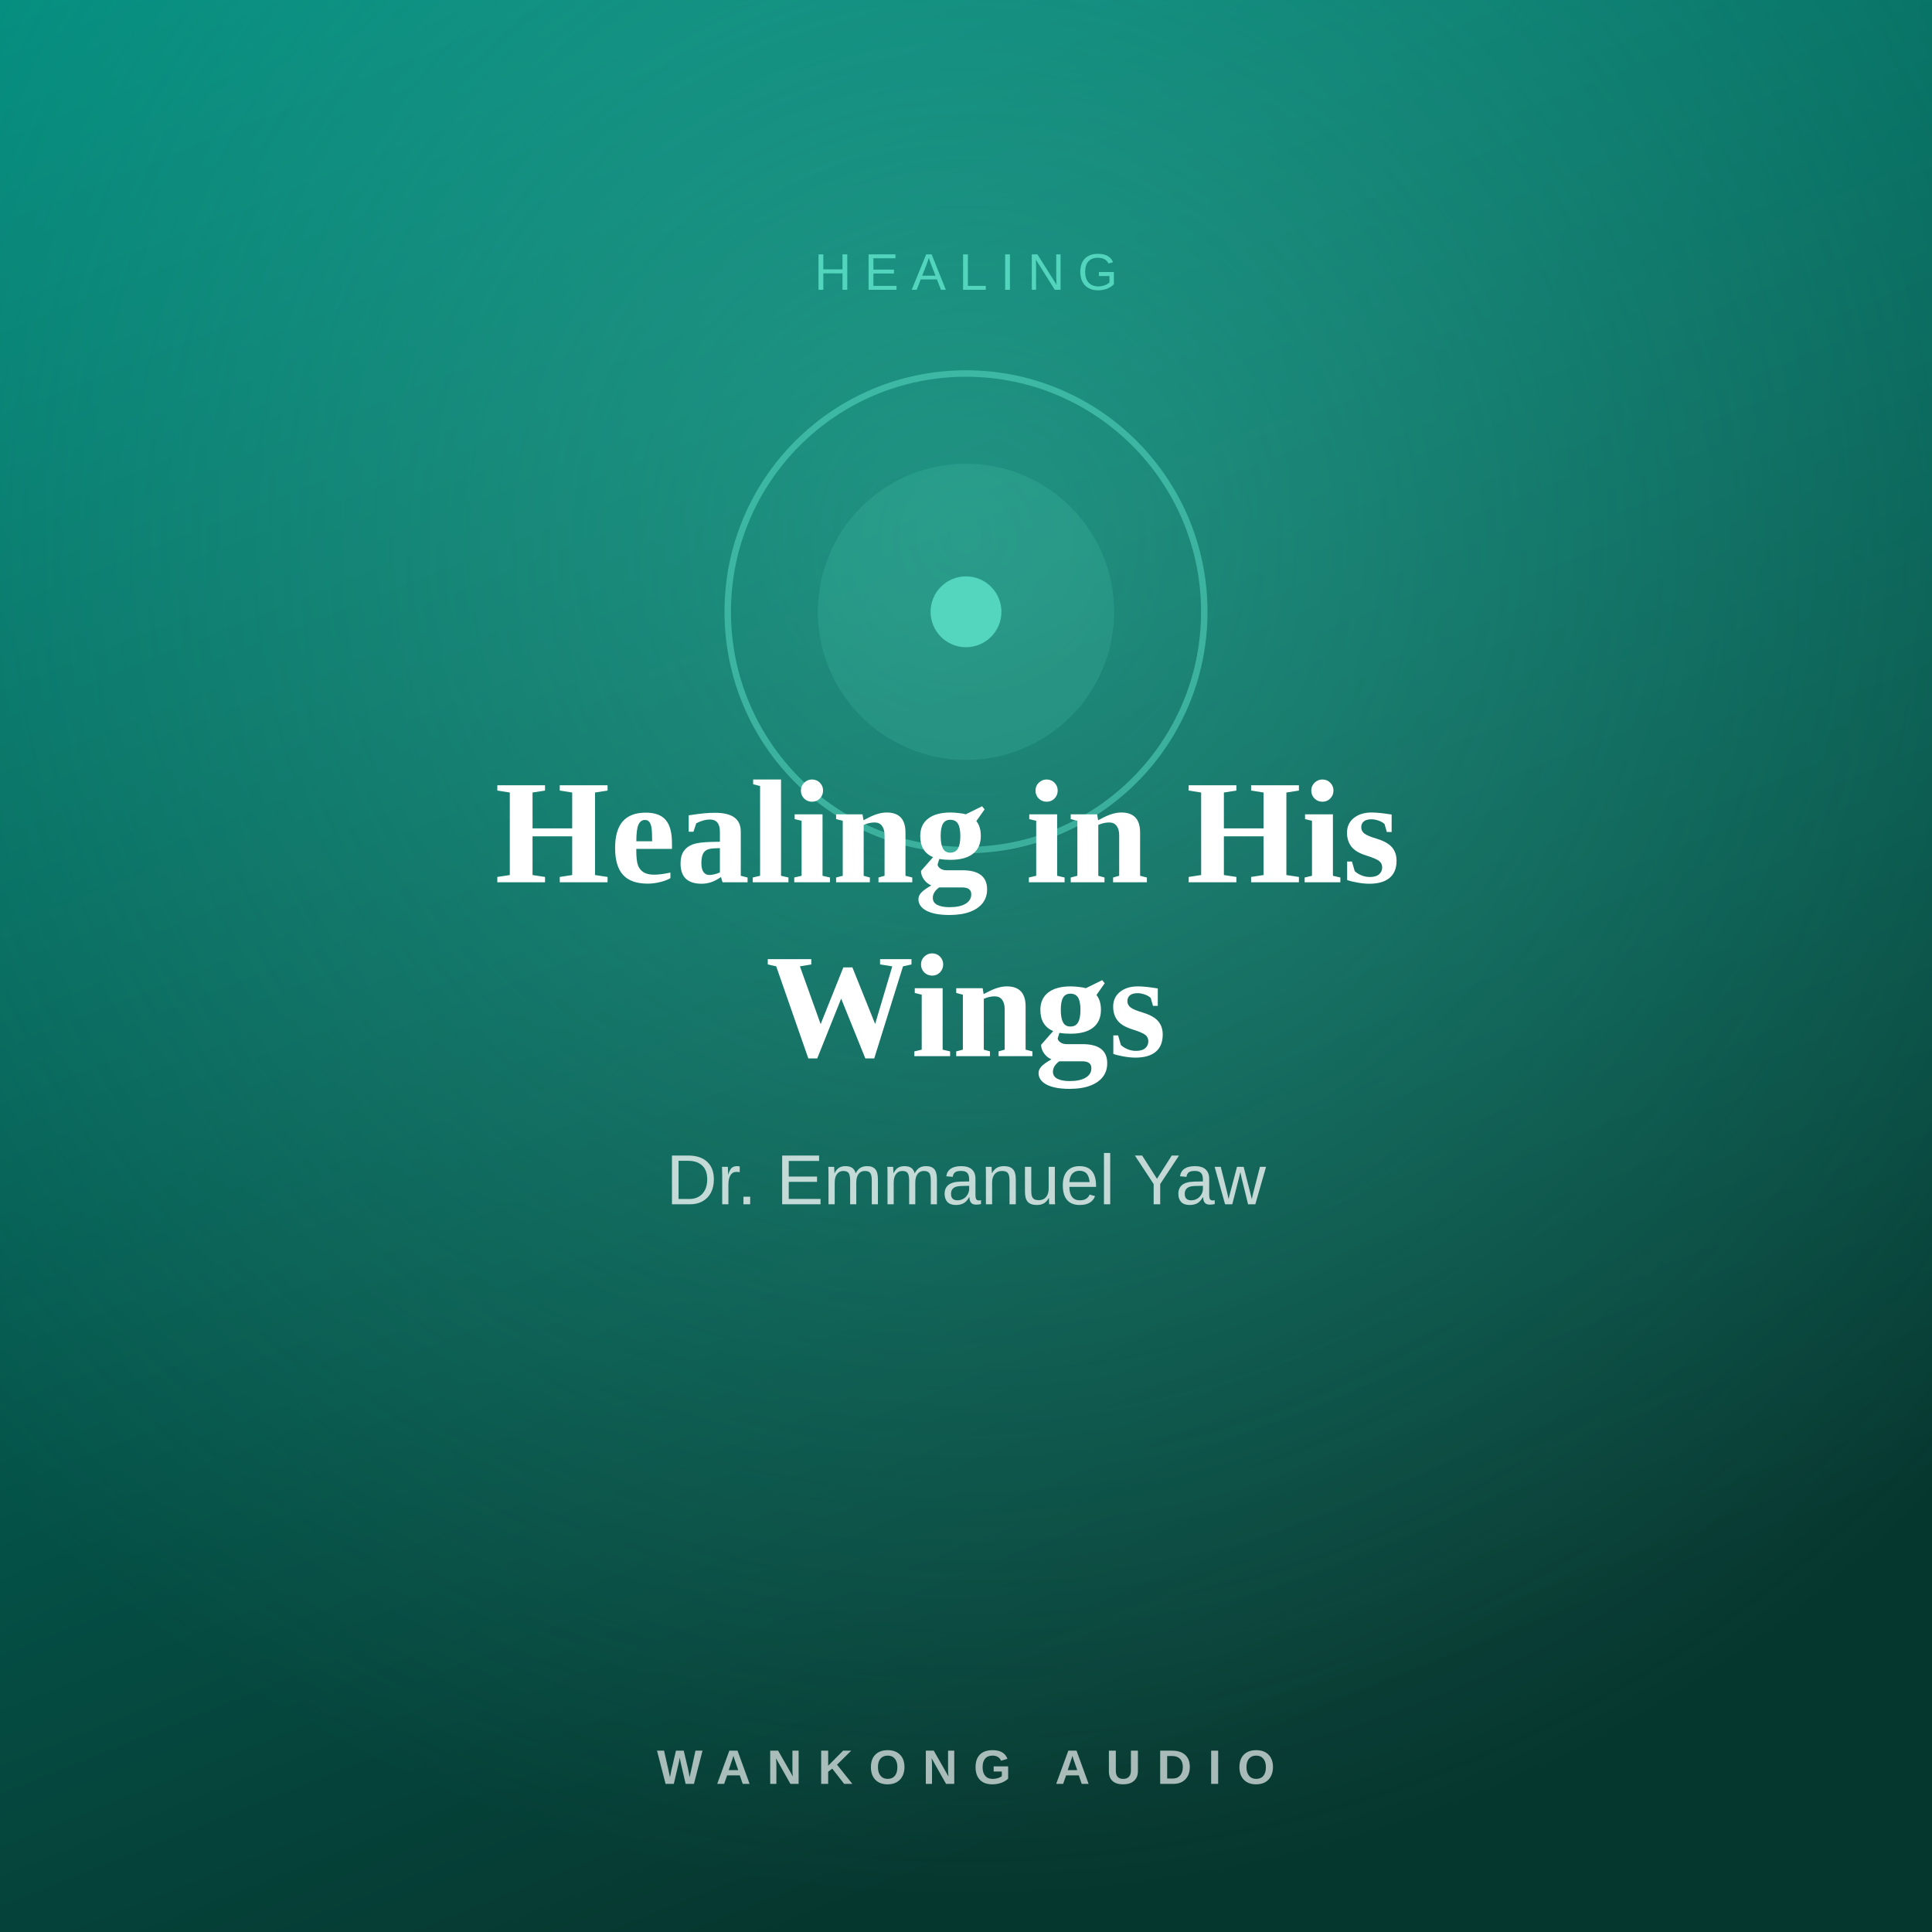
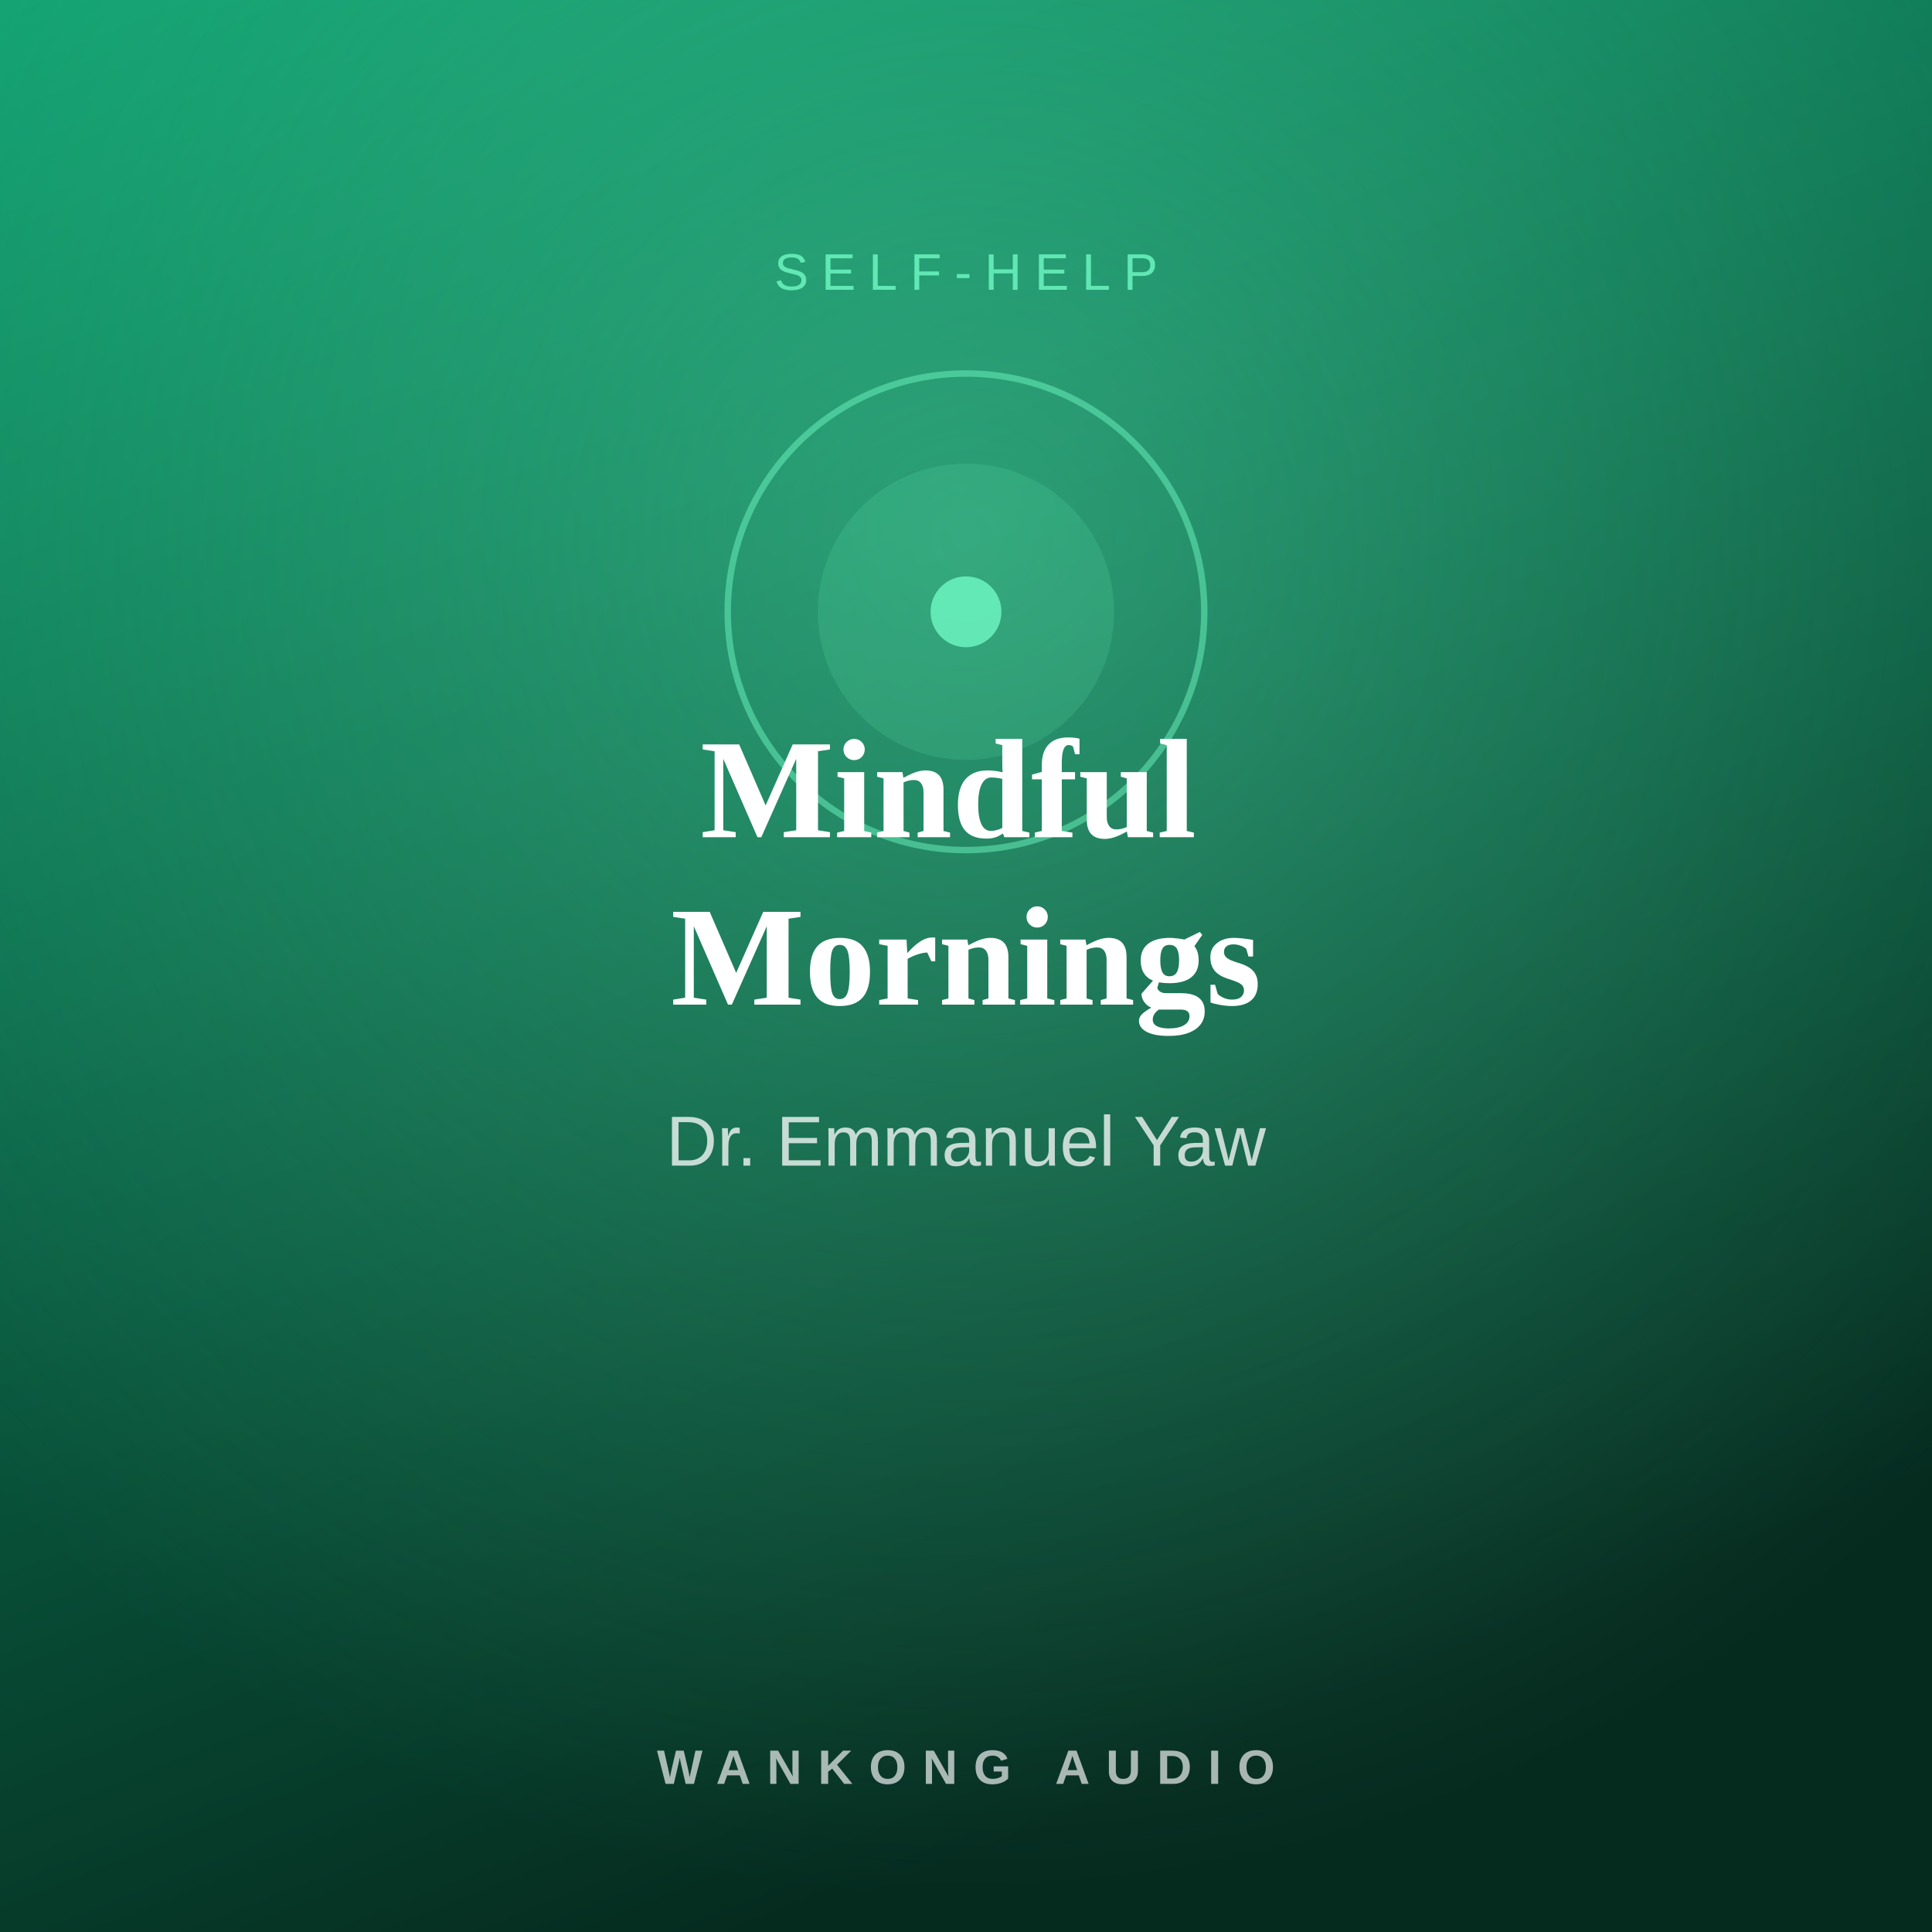
<svg xmlns="http://www.w3.org/2000/svg" width="600" height="600" viewBox="0 0 600 600" font-family="Georgia, 'Times New Roman', serif">
  <defs>
    <linearGradient id="g" x1="0" y1="0" x2="0.4" y2="1">
-       <stop offset="0" stop-color="#00897B" />
-       <stop offset="1" stop-color="#06372F" />
+       <stop offset="0" stop-color="#0E9E6E" />
+       <stop offset="1" stop-color="#052A1E" />
    </linearGradient>
    <radialGradient id="glow" cx="0.5" cy="0.28" r="0.7">
-       <stop offset="0" stop-color="#5CE0C8" stop-opacity="0.35" />
-       <stop offset="1" stop-color="#5CE0C8" stop-opacity="0" />
+       <stop offset="0" stop-color="#6BF5C0" stop-opacity="0.35" />
+       <stop offset="1" stop-color="#6BF5C0" stop-opacity="0" />
    </radialGradient>
  </defs>
  <rect width="600" height="600" fill="url(#g)" />
  <rect width="600" height="600" fill="url(#glow)" />
-   <circle cx="300.0" cy="190" r="74" fill="none" stroke="#5CE0C8" stroke-width="2" opacity="0.5" />
-   <circle cx="300.0" cy="190" r="46" fill="#5CE0C8" opacity="0.14" />
-   <circle cx="300.0" cy="190" r="11" fill="#5CE0C8" opacity="0.85" />
-   <text x="300.0" y="90" fill="#5CE0C8" font-size="16" letter-spacing="4" text-anchor="middle" font-family="Arial, sans-serif" opacity="0.85">HEALING</text>
-   <text x="300.0" y="274" fill="#ffffff" font-size="46" font-weight="bold" text-anchor="middle" style="paint-order:stroke">
-     <tspan x="300.0" dy="0">Healing in His</tspan>
-     <tspan x="300.0" dy="54">Wings</tspan>
+   <circle cx="300.0" cy="190" r="74" fill="none" stroke="#6BF5C0" stroke-width="2" opacity="0.5" />
+   <circle cx="300.0" cy="190" r="46" fill="#6BF5C0" opacity="0.14" />
+   <circle cx="300.0" cy="190" r="11" fill="#6BF5C0" opacity="0.85" />
+   <text x="300.0" y="90" fill="#6BF5C0" font-size="16" letter-spacing="4" text-anchor="middle" font-family="Arial, sans-serif" opacity="0.85">SELF-HELP</text>
+   <text x="300.0" y="260" fill="#ffffff" font-size="44" font-weight="bold" text-anchor="middle" style="paint-order:stroke">
+     <tspan x="300.0" dy="0">Mindful</tspan>
+     <tspan x="300.0" dy="52">Mornings</tspan>
  </text>
-   <text x="300.0" y="374" fill="#ffffff" font-size="22" text-anchor="middle" opacity="0.75" font-family="Arial, sans-serif">Dr. Emmanuel Yaw</text>
+   <text x="300.0" y="362" fill="#ffffff" font-size="22" text-anchor="middle" opacity="0.75" font-family="Arial, sans-serif">Dr. Emmanuel Yaw</text>
  <text x="300.0" y="554" fill="#ffffff" font-size="15" letter-spacing="5" text-anchor="middle" font-family="Arial, sans-serif" font-weight="bold" opacity="0.65">WANKONG AUDIO</text>
</svg>
